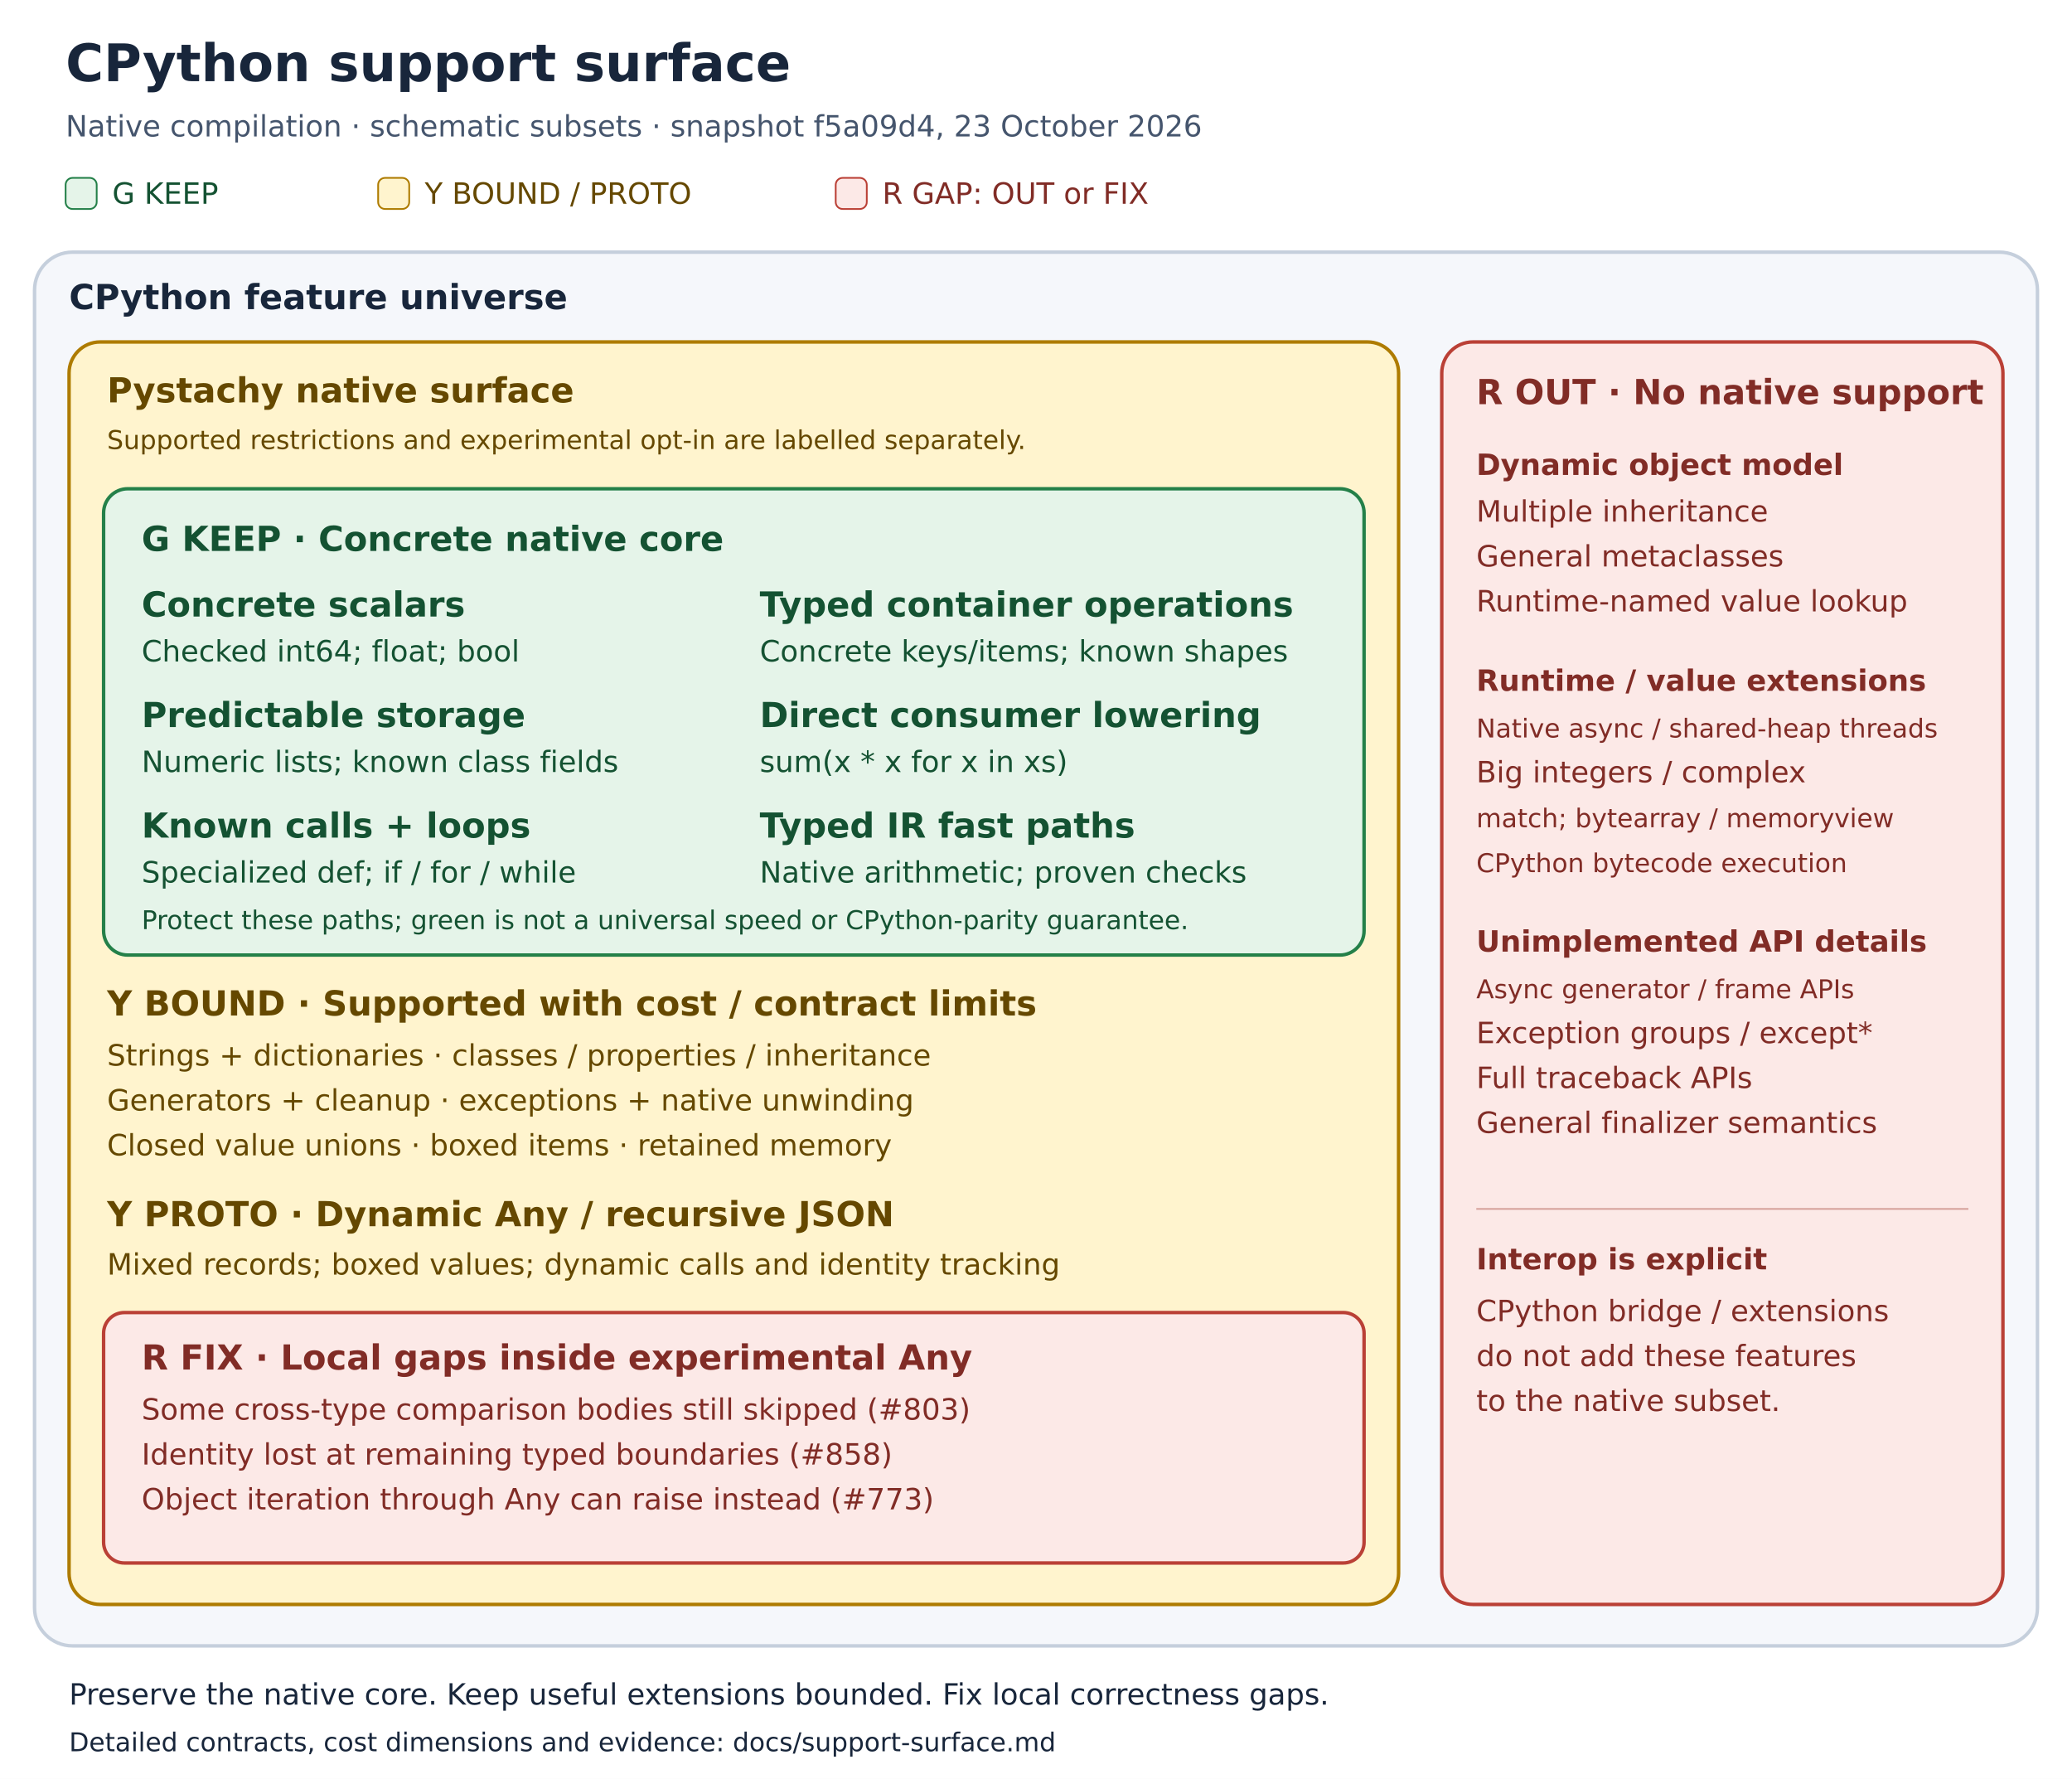
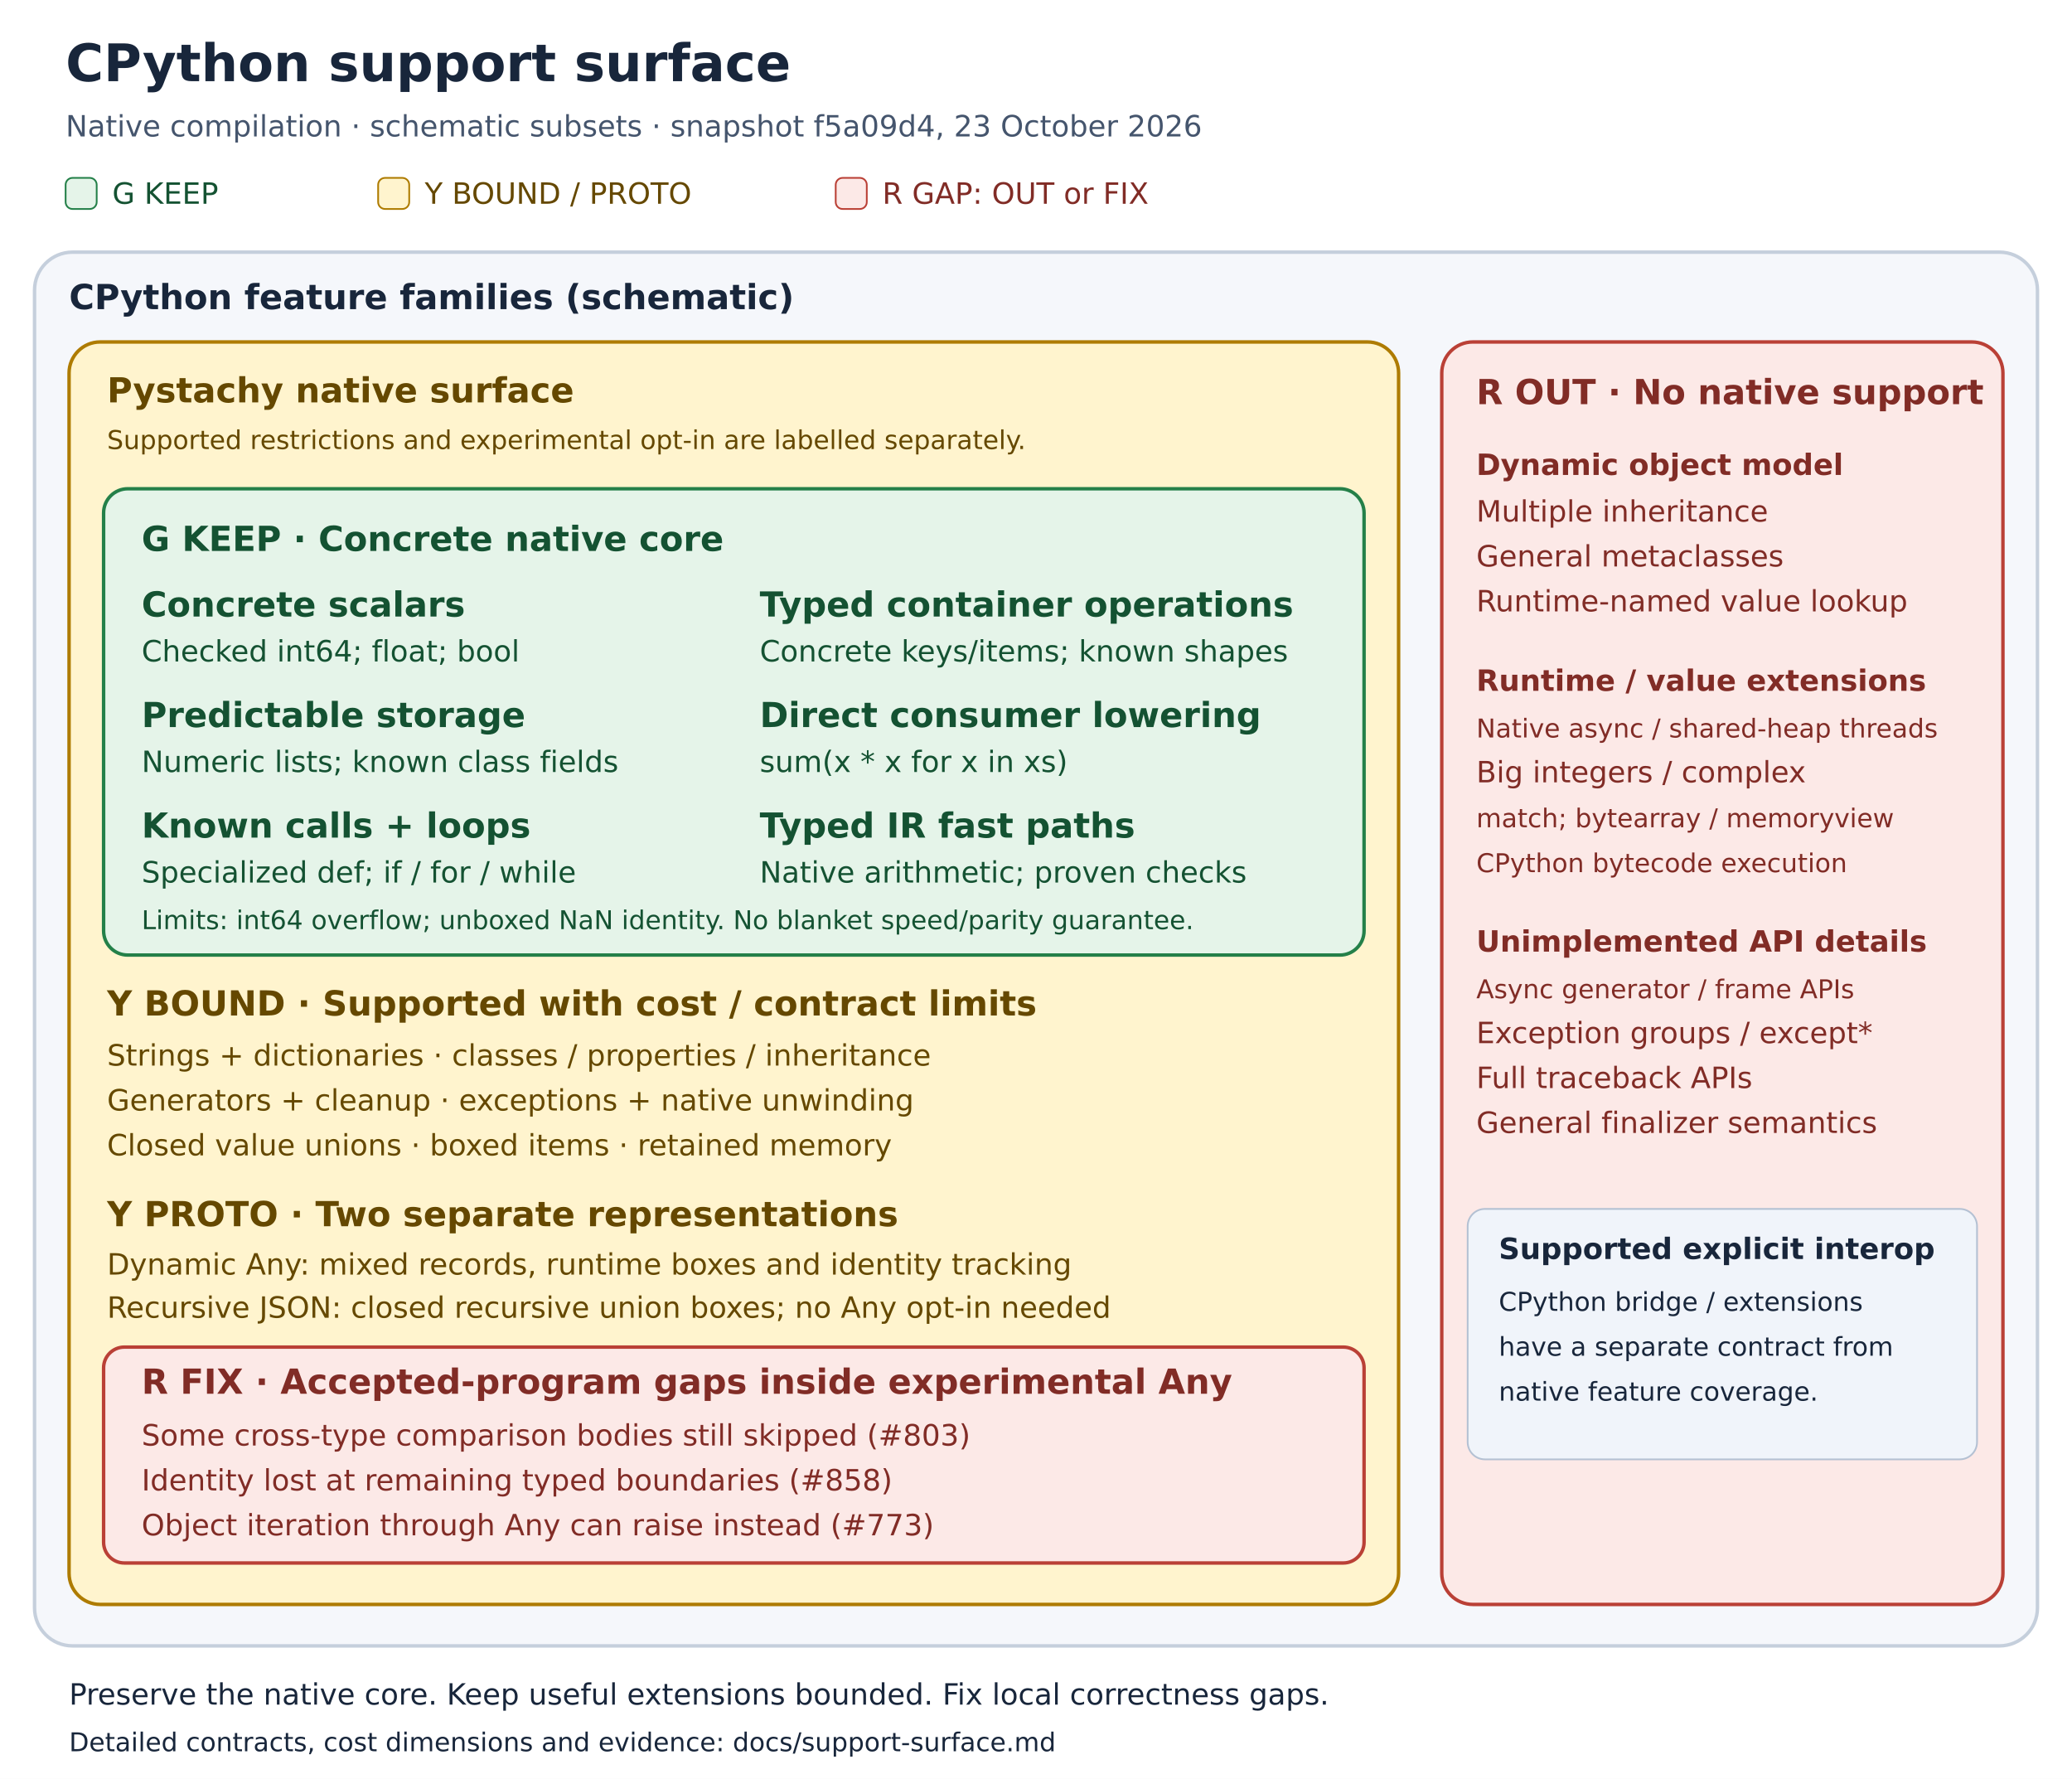
<svg xmlns="http://www.w3.org/2000/svg" width="1200" height="1030" viewBox="0 0 1200 1030" role="img" aria-labelledby="title desc">
  <style>
    text { font-family: "DejaVu Sans", Arial, sans-serif; fill: #18263b; }
    .title { font-size: 30px; font-weight: 700; }
    .sub { font-size: 17px; fill: #45556d; }
    .head { font-size: 20px; font-weight: 700; }
    .body { font-size: 17px; }
    .small { font-size: 15px; }
    .green { fill: #145232; }
    .yellow { fill: #654800; }
    .red { fill: #812c26; }
  </style>
  <rect width="1200" height="1030" fill="#ffffff" />
  <text x="38" y="47" class="title">CPython support surface</text>
  <text x="38" y="79" class="sub">Native compilation · schematic subsets · snapshot f5a09d4, 23 October 2026</text>
  <rect x="38" y="103" width="18" height="18" rx="4" fill="#e5f4e9" stroke="#248049" />
  <text x="65" y="118" class="body green">G KEEP</text>
  <rect x="219" y="103" width="18" height="18" rx="4" fill="#fff4ce" stroke="#ae7b00" />
  <text x="246" y="118" class="body yellow">Y BOUND / PROTO</text>
  <rect x="484" y="103" width="18" height="18" rx="4" fill="#fce9e7" stroke="#ba4036" />
  <text x="511" y="118" class="body red">R GAP: OUT or FIX</text>
  <rect x="20" y="146" width="1160" height="807" rx="22" fill="#f5f7fb" stroke="#c5cfdc" stroke-width="2" />
-   <text x="40" y="179" class="head">CPython feature universe</text>
+   <text x="40" y="179" class="head">CPython feature families (schematic)</text>
  <rect x="40" y="198" width="770" height="731" rx="18" fill="#fff4ce" stroke="#ae7b00" stroke-width="2" />
  <text x="62" y="233" class="head yellow">Pystachy native surface</text>
  <text x="62" y="260" class="small yellow">Supported restrictions and experimental opt-in are labelled separately.</text>
  <rect x="60" y="283" width="730" height="270" rx="14" fill="#e5f4e9" stroke="#248049" stroke-width="2" />
  <text x="82" y="319" class="head green">G KEEP · Concrete native core</text>
  <text x="82" y="357" class="head green">Concrete scalars</text>
  <text x="82" y="383" class="body green">Checked int64; float; bool</text>
  <text x="440" y="357" class="head green">Typed container operations</text>
  <text x="440" y="383" class="body green">Concrete keys/items; known shapes</text>
  <text x="82" y="421" class="head green">Predictable storage</text>
  <text x="82" y="447" class="body green">Numeric lists; known class fields</text>
  <text x="440" y="421" class="head green">Direct consumer lowering</text>
  <text x="440" y="447" class="body green">sum(x * x for x in xs)</text>
  <text x="82" y="485" class="head green">Known calls + loops</text>
  <text x="82" y="511" class="body green">Specialized def; if / for / while</text>
  <text x="440" y="485" class="head green">Typed IR fast paths</text>
  <text x="440" y="511" class="body green">Native arithmetic; proven checks</text>
-   <text x="82" y="538" class="small green">Protect these paths; green is not a universal speed or CPython-parity guarantee.</text>
+   <text x="82" y="538" class="small green">Limits: int64 overflow; unboxed NaN identity. No blanket speed/parity guarantee.</text>
  <text x="62" y="588" class="head yellow">Y BOUND · Supported with cost / contract limits</text>
  <text x="62" y="617" class="body yellow">Strings + dictionaries · classes / properties / inheritance</text>
  <text x="62" y="643" class="body yellow">Generators + cleanup · exceptions + native unwinding</text>
  <text x="62" y="669" class="body yellow">Closed value unions · boxed items · retained memory</text>
-   <text x="62" y="710" class="head yellow">Y PROTO · Dynamic Any / recursive JSON</text>
-   <text x="62" y="738" class="body yellow">Mixed records; boxed values; dynamic calls and identity tracking</text>
-   <rect x="60" y="760" width="730" height="145" rx="12" fill="#fce9e7" stroke="#ba4036" stroke-width="2" />
-   <text x="82" y="793" class="head red">R FIX · Local gaps inside experimental Any</text>
-   <text x="82" y="822" class="body red">Some cross-type comparison bodies still skipped (#803)</text>
-   <text x="82" y="848" class="body red">Identity lost at remaining typed boundaries (#858)</text>
-   <text x="82" y="874" class="body red">Object iteration through Any can raise instead (#773)</text>
+   <text x="62" y="710" class="head yellow">Y PROTO · Two separate representations</text>
+   <text x="62" y="738" class="body yellow">Dynamic Any: mixed records, runtime boxes and identity tracking</text>
+   <text x="62" y="763" class="body yellow">Recursive JSON: closed recursive union boxes; no Any opt-in needed</text>
+   <rect x="60" y="780" width="730" height="125" rx="12" fill="#fce9e7" stroke="#ba4036" stroke-width="2" />
+   <text x="82" y="807" class="head red">R FIX · Accepted-program gaps inside experimental Any</text>
+   <text x="82" y="837" class="body red">Some cross-type comparison bodies still skipped (#803)</text>
+   <text x="82" y="863" class="body red">Identity lost at remaining typed boundaries (#858)</text>
+   <text x="82" y="889" class="body red">Object iteration through Any can raise instead (#773)</text>
  <rect x="835" y="198" width="325" height="731" rx="18" fill="#fce9e7" stroke="#ba4036" stroke-width="2" />
  <text x="855" y="234" class="head red">R OUT · No native support</text>
  <text x="855" y="275" class="body red" font-weight="700">Dynamic object model</text>
  <text x="855" y="302" class="body red">Multiple inheritance</text>
  <text x="855" y="328" class="body red">General metaclasses</text>
  <text x="855" y="354" class="body red">Runtime-named value lookup</text>
  <text x="855" y="400" class="body red" font-weight="700">Runtime / value extensions</text>
  <text x="855" y="427" class="small red">Native async / shared-heap threads</text>
  <text x="855" y="453" class="body red">Big integers / complex</text>
  <text x="855" y="479" class="small red">match; bytearray / memoryview</text>
  <text x="855" y="505" class="small red">CPython bytecode execution</text>
  <text x="855" y="551" class="body red" font-weight="700">Unimplemented API details</text>
  <text x="855" y="578" class="small red">Async generator / frame APIs</text>
  <text x="855" y="604" class="body red">Exception groups / except*</text>
  <text x="855" y="630" class="body red">Full traceback APIs</text>
  <text x="855" y="656" class="body red">General finalizer semantics</text>
-   <path d="M855 700 H1140" stroke="#d6a29c" />
-   <text x="855" y="735" class="body red" font-weight="700">Interop is explicit</text>
-   <text x="855" y="765" class="body red">CPython bridge / extensions</text>
-   <text x="855" y="791" class="body red">do not add these features</text>
-   <text x="855" y="817" class="body red">to the native subset.</text>
+   <rect x="850" y="700" width="295" height="145" rx="10" fill="#f0f4fa" stroke="#b4c1d3" />
+   <text x="868" y="729" class="body" font-weight="700">Supported explicit interop</text>
+   <text x="868" y="759" class="small">CPython bridge / extensions</text>
+   <text x="868" y="785" class="small">have a separate contract from</text>
+   <text x="868" y="811" class="small">native feature coverage.</text>
  <text x="40" y="987" class="body">Preserve the native core. Keep useful extensions bounded. Fix local correctness gaps.</text>
  <text x="40" y="1014" class="small">Detailed contracts, cost dimensions and evidence: docs/support-surface.md</text>
</svg>
